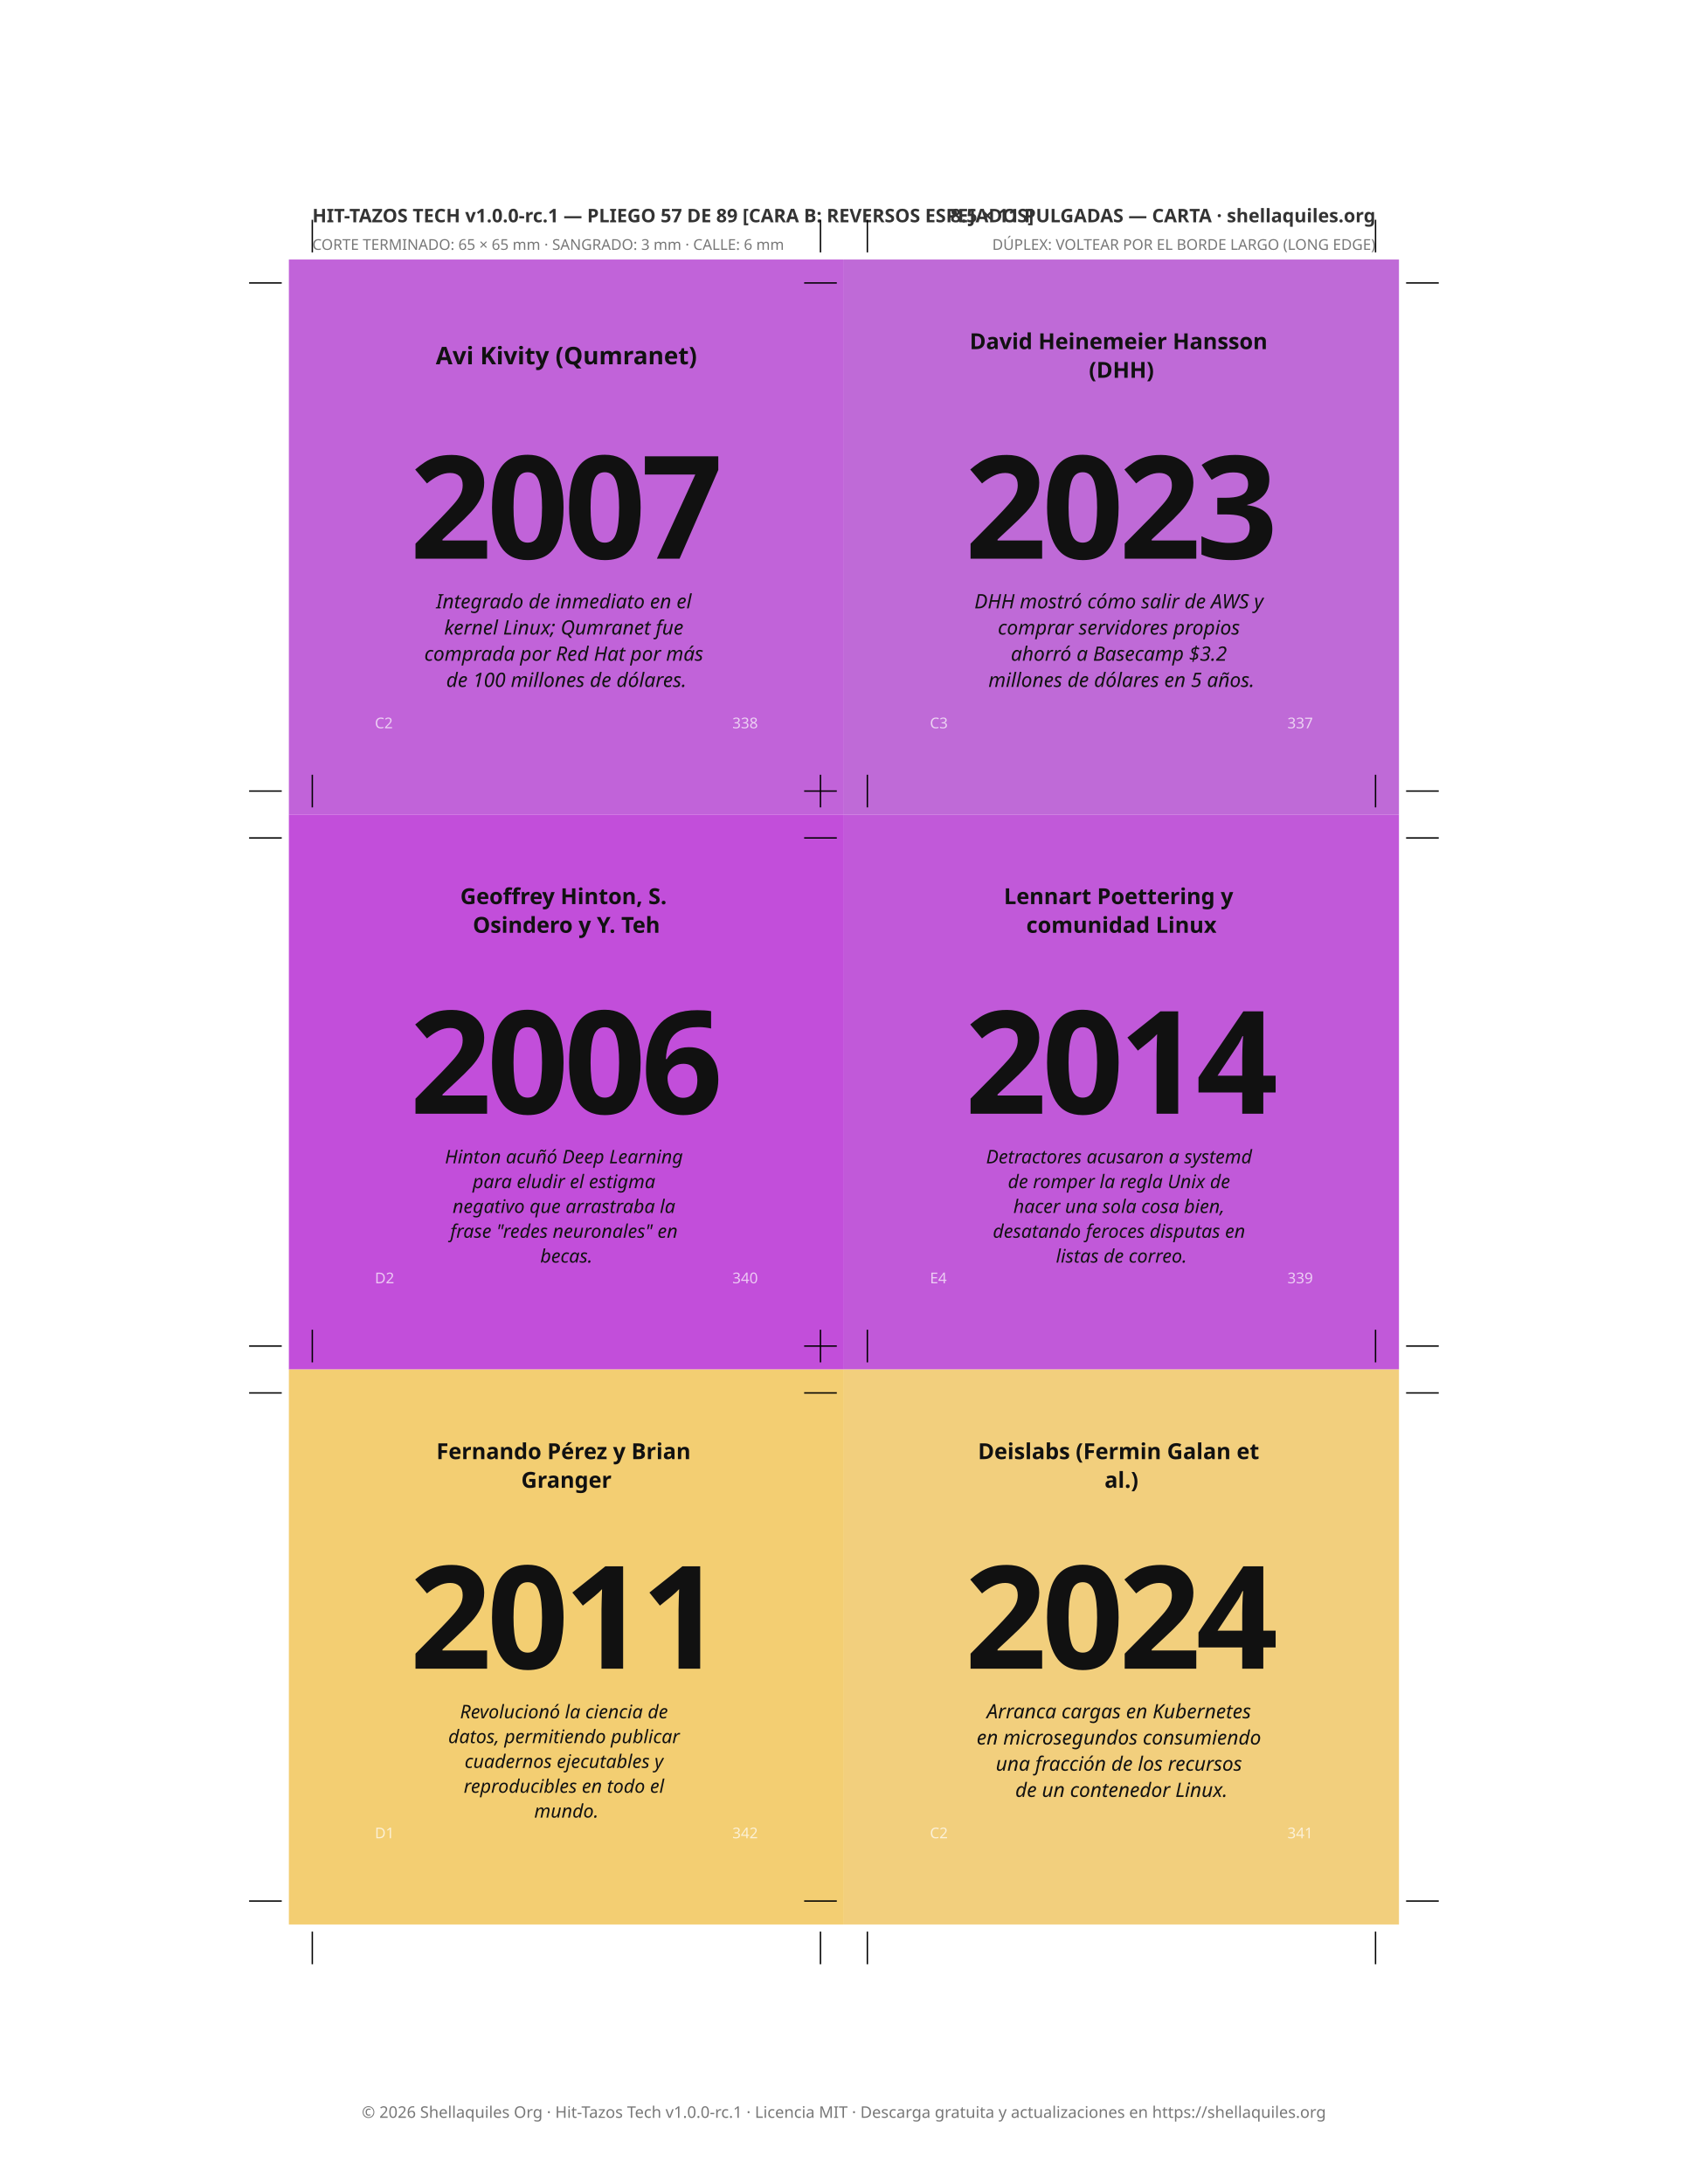
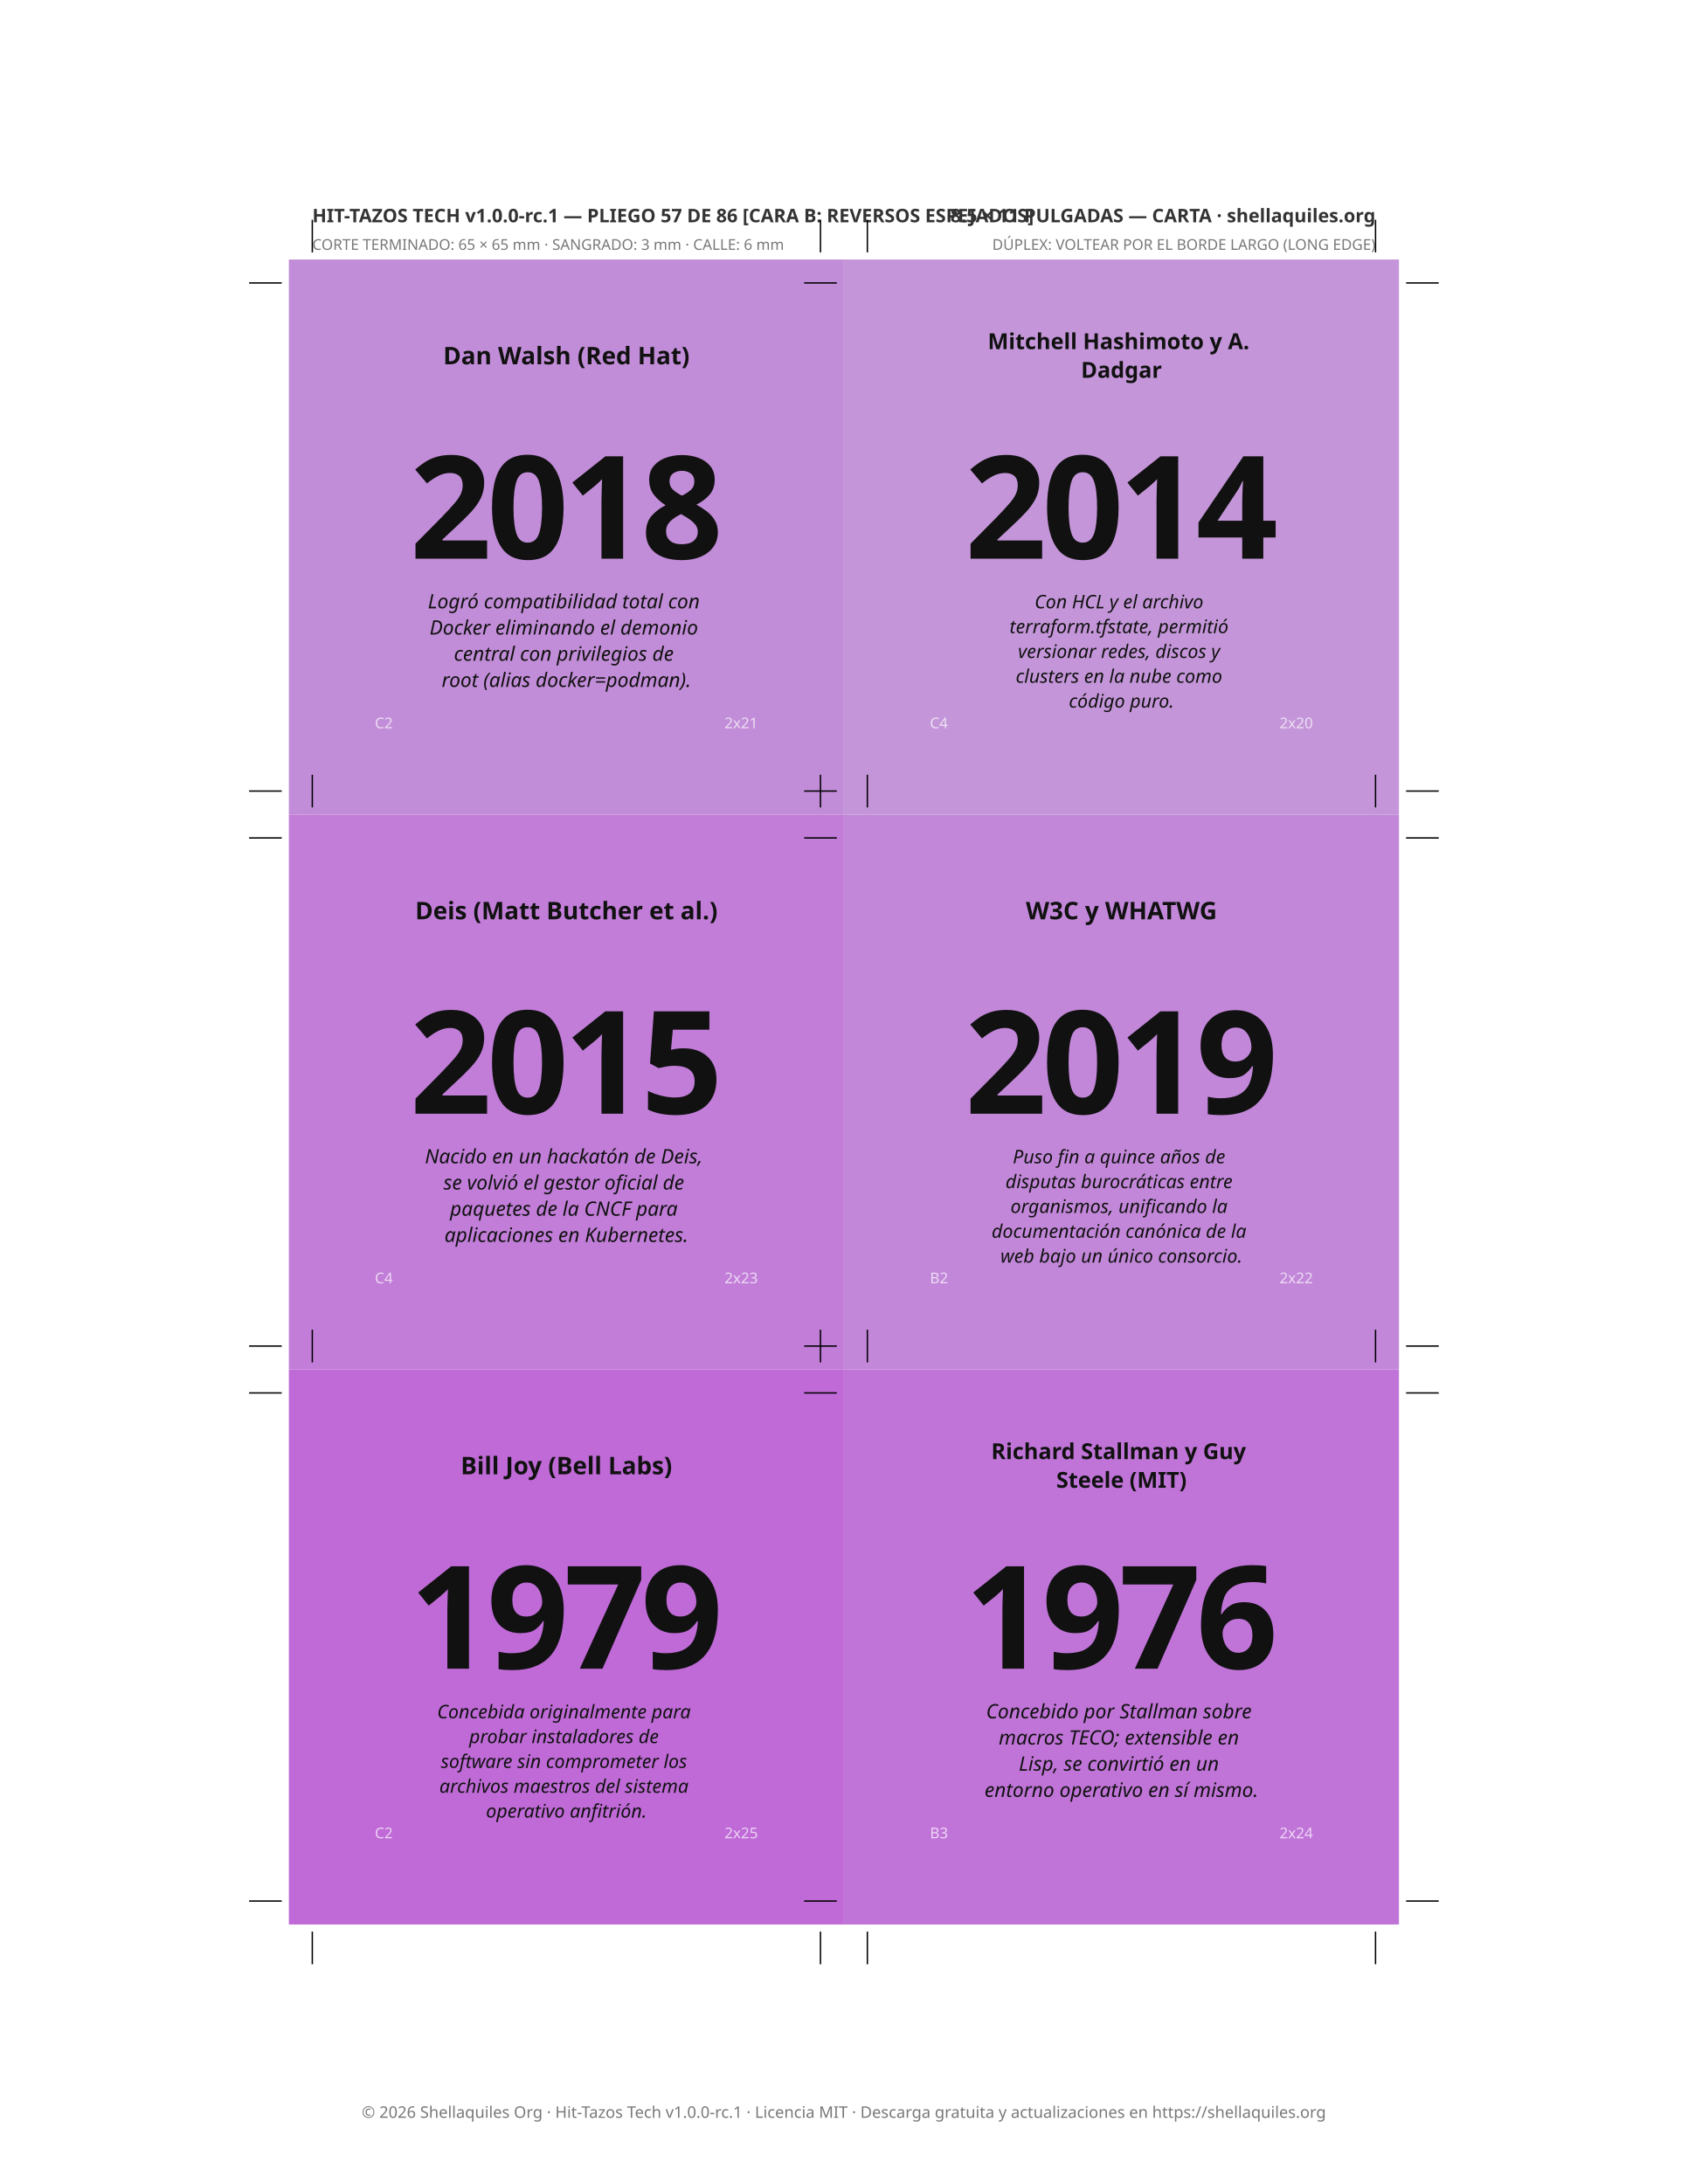
<svg xmlns="http://www.w3.org/2000/svg" width="215.9mm" height="279.4mm" viewBox="0 0 612 792" style="background-color: #ffffff;">
  <g id="encabezado_pliego">
-     <text x="113.24" y="80.61" font-family="'Outfit', sans-serif" font-size="6.8" font-weight="700" fill="#333333">HIT-TAZOS TECH v1.0.0-rc.1 — PLIEGO 57 DE 89 [CARA B: REVERSOS ESPEJADOS]</text>
+     <text x="113.24" y="80.61" font-family="'Outfit', sans-serif" font-size="6.8" font-weight="700" fill="#333333">HIT-TAZOS TECH v1.0.0-rc.1 — PLIEGO 57 DE 86 [CARA B: REVERSOS ESPEJADOS]</text>
    <text x="498.76" y="80.61" font-family="'Outfit', sans-serif" font-size="6.8" font-weight="700" fill="#333333" text-anchor="end">8.5 × 11 PULGADAS — CARTA · shellaquiles.org</text>
    <text x="113.24" y="90.61" font-family="'Outfit', sans-serif" font-size="5.4" font-weight="500" fill="#777777">CORTE TERMINADO: 65 × 65 mm · SANGRADO: 3 mm · CALLE: 6 mm</text>
    <text x="498.76" y="90.61" font-family="'Outfit', sans-serif" font-size="5.4" font-weight="500" fill="#777777" text-anchor="end">DÚPLEX: VOLTEAR POR EL BORDE LARGO (LONG EDGE)</text>
  </g>
  <g id="tarjetas_reverso">
-     <g id="carta_338_reverso">
+     <g id="carta_2_21_reverso">
      <g stroke="#000000" stroke-width="0.5" stroke-linecap="square">
        <line x1="90.57" y1="102.61" x2="101.91" y2="102.61" />
        <line x1="113.24" y1="79.94" x2="113.24" y2="91.28" />
        <line x1="308.83" y1="102.61" x2="320.17" y2="102.61" />
        <line x1="297.50" y1="79.94" x2="297.50" y2="91.28" />
        <line x1="90.57" y1="286.87" x2="101.91" y2="286.87" />
        <line x1="113.24" y1="298.20" x2="113.24" y2="309.54" />
        <line x1="308.83" y1="286.87" x2="320.17" y2="286.87" />
        <line x1="297.50" y1="298.20" x2="297.50" y2="309.54" />
      </g>
-       <rect x="104.74" y="94.11" width="201.26" height="201.26" fill="#c163d9" />
+       <rect x="104.74" y="94.11" width="201.26" height="201.26" fill="#c28dd8" />
      <g transform="translate(113.24, 102.61)">
        <text font-family="'Outfit', sans-serif" font-size="8.8" font-weight="600" fill="#111111" text-anchor="middle">
-           <tspan x="92.13" y="29.5">Avi Kivity (Qumranet)</tspan>
+           <tspan x="92.13" y="29.5">Dan Walsh (Red Hat)</tspan>
        </text>
-         <text x="92.13" y="100" font-family="'Space Grotesk', sans-serif" font-size="52" font-weight="900" letter-spacing="-1.8" fill="#111111" text-anchor="middle">2007</text>
+         <text x="92.13" y="100" font-family="'Space Grotesk', sans-serif" font-size="52" font-weight="900" letter-spacing="-1.8" fill="#111111" text-anchor="middle">2018</text>
        <text font-family="'Outfit', sans-serif" font-size="7.2" font-weight="400" font-style="italic" fill="#111111" text-anchor="middle">
-           <tspan x="92.13" y="118.0">Integrado de inmediato en el</tspan>
-           <tspan x="92.13" y="127.5">kernel Linux; Qumranet fue</tspan>
-           <tspan x="92.13" y="137.0">comprada por Red Hat por más</tspan>
-           <tspan x="92.13" y="146.5">de 100 millones de dólares.</tspan>
+           <tspan x="92.13" y="118.0">Logró compatibilidad total con</tspan>
+           <tspan x="92.13" y="127.5">Docker eliminando el demonio</tspan>
+           <tspan x="92.13" y="137.0">central con privilegios de</tspan>
+           <tspan x="92.13" y="146.5">root (alias docker=podman).</tspan>
        </text>
        <text x="22.68" y="161.5" font-family="'Outfit', sans-serif" font-size="5.4" font-weight="500" fill="rgba(255, 255, 255, 0.7)">C2</text>
-         <text x="161.57" y="161.5" font-family="'Space Grotesk', sans-serif" font-size="5.4" font-weight="500" fill="rgba(255, 255, 255, 0.7)" text-anchor="end">338</text>
+         <text x="161.57" y="161.5" font-family="'Space Grotesk', sans-serif" font-size="5.4" font-weight="500" fill="rgba(255, 255, 255, 0.7)" text-anchor="end">2x21</text>
      </g>
    </g>
-     <g id="carta_337_reverso">
+     <g id="carta_2_20_reverso">
      <g stroke="#000000" stroke-width="0.5" stroke-linecap="square">
        <line x1="291.83" y1="102.61" x2="303.17" y2="102.61" />
        <line x1="314.50" y1="79.94" x2="314.50" y2="91.28" />
        <line x1="510.09" y1="102.61" x2="521.43" y2="102.61" />
        <line x1="498.76" y1="79.94" x2="498.76" y2="91.28" />
        <line x1="291.83" y1="286.87" x2="303.17" y2="286.87" />
        <line x1="314.50" y1="298.20" x2="314.50" y2="309.54" />
        <line x1="510.09" y1="286.87" x2="521.43" y2="286.87" />
        <line x1="498.76" y1="298.20" x2="498.76" y2="309.54" />
      </g>
-       <rect x="306.00" y="94.11" width="201.26" height="201.26" fill="#bf6ad7" />
+       <rect x="306.00" y="94.11" width="201.26" height="201.26" fill="#c496d9" />
      <g transform="translate(314.50, 102.61)">
        <text font-family="'Outfit', sans-serif" font-size="8" font-weight="600" fill="#111111" text-anchor="middle">
-           <tspan x="92.13" y="24">David Heinemeier Hansson</tspan>
-           <tspan x="92.13" y="34.4">(DHH)</tspan>
+           <tspan x="92.13" y="24">Mitchell Hashimoto y A.</tspan>
+           <tspan x="92.13" y="34.4">Dadgar</tspan>
        </text>
-         <text x="92.13" y="100" font-family="'Space Grotesk', sans-serif" font-size="52" font-weight="900" letter-spacing="-1.8" fill="#111111" text-anchor="middle">2023</text>
-         <text font-family="'Outfit', sans-serif" font-size="7.2" font-weight="400" font-style="italic" fill="#111111" text-anchor="middle">
-           <tspan x="92.13" y="118.0">DHH mostró cómo salir de AWS y</tspan>
-           <tspan x="92.13" y="127.5">comprar servidores propios</tspan>
-           <tspan x="92.13" y="137.0">ahorró a Basecamp $3.2</tspan>
-           <tspan x="92.13" y="146.5">millones de dólares en 5 años.</tspan>
+         <text x="92.13" y="100" font-family="'Space Grotesk', sans-serif" font-size="52" font-weight="900" letter-spacing="-1.8" fill="#111111" text-anchor="middle">2014</text>
+         <text font-family="'Outfit', sans-serif" font-size="6.8" font-weight="400" font-style="italic" fill="#111111" text-anchor="middle">
+           <tspan x="92.13" y="118.0">Con HCL y el archivo</tspan>
+           <tspan x="92.13" y="127.0">terraform.tfstate, permitió</tspan>
+           <tspan x="92.13" y="136.0">versionar redes, discos y</tspan>
+           <tspan x="92.13" y="145.0">clusters en la nube como</tspan>
+           <tspan x="92.13" y="154.0">código puro.</tspan>
        </text>
-         <text x="22.68" y="161.5" font-family="'Outfit', sans-serif" font-size="5.4" font-weight="500" fill="rgba(255, 255, 255, 0.7)">C3</text>
-         <text x="161.57" y="161.5" font-family="'Space Grotesk', sans-serif" font-size="5.4" font-weight="500" fill="rgba(255, 255, 255, 0.7)" text-anchor="end">337</text>
+         <text x="22.68" y="161.5" font-family="'Outfit', sans-serif" font-size="5.4" font-weight="500" fill="rgba(255, 255, 255, 0.7)">C4</text>
+         <text x="161.57" y="161.5" font-family="'Space Grotesk', sans-serif" font-size="5.4" font-weight="500" fill="rgba(255, 255, 255, 0.7)" text-anchor="end">2x20</text>
      </g>
    </g>
-     <g id="carta_340_reverso">
+     <g id="carta_2_23_reverso">
      <g stroke="#000000" stroke-width="0.5" stroke-linecap="square">
        <line x1="90.57" y1="303.87" x2="101.91" y2="303.87" />
        <line x1="113.24" y1="281.20" x2="113.24" y2="292.54" />
        <line x1="308.83" y1="303.87" x2="320.17" y2="303.87" />
        <line x1="297.50" y1="281.20" x2="297.50" y2="292.54" />
        <line x1="90.57" y1="488.13" x2="101.91" y2="488.13" />
        <line x1="113.24" y1="499.46" x2="113.24" y2="510.80" />
        <line x1="308.83" y1="488.13" x2="320.17" y2="488.13" />
        <line x1="297.50" y1="499.46" x2="297.50" y2="510.80" />
      </g>
-       <rect x="104.74" y="295.37" width="201.26" height="201.26" fill="#c24eda" />
+       <rect x="104.74" y="295.37" width="201.26" height="201.26" fill="#c17dd8" />
      <g transform="translate(113.24, 303.87)">
-         <text font-family="'Outfit', sans-serif" font-size="8" font-weight="600" fill="#111111" text-anchor="middle">
-           <tspan x="92.13" y="24">Geoffrey Hinton, S.</tspan>
-           <tspan x="92.13" y="34.4">Osindero y Y. Teh</tspan>
+         <text font-family="'Outfit', sans-serif" font-size="8.8" font-weight="600" fill="#111111" text-anchor="middle">
+           <tspan x="92.13" y="29.5">Deis (Matt Butcher et al.)</tspan>
        </text>
-         <text x="92.13" y="100" font-family="'Space Grotesk', sans-serif" font-size="52" font-weight="900" letter-spacing="-1.8" fill="#111111" text-anchor="middle">2006</text>
-         <text font-family="'Outfit', sans-serif" font-size="6.8" font-weight="400" font-style="italic" fill="#111111" text-anchor="middle">
-           <tspan x="92.13" y="118.0">Hinton acuñó Deep Learning</tspan>
-           <tspan x="92.13" y="127.0">para eludir el estigma</tspan>
-           <tspan x="92.13" y="136.0">negativo que arrastraba la</tspan>
-           <tspan x="92.13" y="145.0">frase "redes neuronales" en</tspan>
-           <tspan x="92.13" y="154.0">becas.</tspan>
+         <text x="92.13" y="100" font-family="'Space Grotesk', sans-serif" font-size="52" font-weight="900" letter-spacing="-1.8" fill="#111111" text-anchor="middle">2015</text>
+         <text font-family="'Outfit', sans-serif" font-size="7.2" font-weight="400" font-style="italic" fill="#111111" text-anchor="middle">
+           <tspan x="92.13" y="118.0">Nacido en un hackatón de Deis,</tspan>
+           <tspan x="92.13" y="127.5">se volvió el gestor oficial de</tspan>
+           <tspan x="92.13" y="137.0">paquetes de la CNCF para</tspan>
+           <tspan x="92.13" y="146.5">aplicaciones en Kubernetes.</tspan>
        </text>
-         <text x="22.68" y="161.5" font-family="'Outfit', sans-serif" font-size="5.4" font-weight="500" fill="rgba(255, 255, 255, 0.7)">D2</text>
-         <text x="161.57" y="161.5" font-family="'Space Grotesk', sans-serif" font-size="5.4" font-weight="500" fill="rgba(255, 255, 255, 0.7)" text-anchor="end">340</text>
+         <text x="22.68" y="161.5" font-family="'Outfit', sans-serif" font-size="5.4" font-weight="500" fill="rgba(255, 255, 255, 0.7)">C4</text>
+         <text x="161.57" y="161.5" font-family="'Space Grotesk', sans-serif" font-size="5.4" font-weight="500" fill="rgba(255, 255, 255, 0.7)" text-anchor="end">2x23</text>
      </g>
    </g>
-     <g id="carta_339_reverso">
+     <g id="carta_2_22_reverso">
      <g stroke="#000000" stroke-width="0.5" stroke-linecap="square">
        <line x1="291.83" y1="303.87" x2="303.17" y2="303.87" />
        <line x1="314.50" y1="281.20" x2="314.50" y2="292.54" />
        <line x1="510.09" y1="303.87" x2="521.43" y2="303.87" />
        <line x1="498.76" y1="281.20" x2="498.76" y2="292.54" />
        <line x1="291.83" y1="488.13" x2="303.17" y2="488.13" />
        <line x1="314.50" y1="499.46" x2="314.50" y2="510.80" />
        <line x1="510.09" y1="488.13" x2="521.43" y2="488.13" />
        <line x1="498.76" y1="499.46" x2="498.76" y2="510.80" />
      </g>
-       <rect x="306.00" y="295.37" width="201.26" height="201.26" fill="#c159d9" />
+       <rect x="306.00" y="295.37" width="201.26" height="201.26" fill="#c287d9" />
      <g transform="translate(314.50, 303.87)">
-         <text font-family="'Outfit', sans-serif" font-size="8" font-weight="600" fill="#111111" text-anchor="middle">
-           <tspan x="92.13" y="24">Lennart Poettering y</tspan>
-           <tspan x="92.13" y="34.4">comunidad Linux</tspan>
+         <text font-family="'Outfit', sans-serif" font-size="8.8" font-weight="600" fill="#111111" text-anchor="middle">
+           <tspan x="92.13" y="29.5">W3C y WHATWG</tspan>
        </text>
-         <text x="92.13" y="100" font-family="'Space Grotesk', sans-serif" font-size="52" font-weight="900" letter-spacing="-1.8" fill="#111111" text-anchor="middle">2014</text>
+         <text x="92.13" y="100" font-family="'Space Grotesk', sans-serif" font-size="52" font-weight="900" letter-spacing="-1.8" fill="#111111" text-anchor="middle">2019</text>
        <text font-family="'Outfit', sans-serif" font-size="6.8" font-weight="400" font-style="italic" fill="#111111" text-anchor="middle">
-           <tspan x="92.13" y="118.0">Detractores acusaron a systemd</tspan>
-           <tspan x="92.13" y="127.0">de romper la regla Unix de</tspan>
-           <tspan x="92.13" y="136.0">hacer una sola cosa bien,</tspan>
-           <tspan x="92.13" y="145.0">desatando feroces disputas en</tspan>
-           <tspan x="92.13" y="154.0">listas de correo.</tspan>
+           <tspan x="92.13" y="118.0">Puso fin a quince años de</tspan>
+           <tspan x="92.13" y="127.0">disputas burocráticas entre</tspan>
+           <tspan x="92.13" y="136.0">organismos, unificando la</tspan>
+           <tspan x="92.13" y="145.0">documentación canónica de la</tspan>
+           <tspan x="92.13" y="154.0">web bajo un único consorcio.</tspan>
        </text>
-         <text x="22.68" y="161.5" font-family="'Outfit', sans-serif" font-size="5.4" font-weight="500" fill="rgba(255, 255, 255, 0.7)">E4</text>
-         <text x="161.57" y="161.5" font-family="'Space Grotesk', sans-serif" font-size="5.4" font-weight="500" fill="rgba(255, 255, 255, 0.7)" text-anchor="end">339</text>
+         <text x="22.68" y="161.5" font-family="'Outfit', sans-serif" font-size="5.4" font-weight="500" fill="rgba(255, 255, 255, 0.7)">B2</text>
+         <text x="161.57" y="161.5" font-family="'Space Grotesk', sans-serif" font-size="5.4" font-weight="500" fill="rgba(255, 255, 255, 0.7)" text-anchor="end">2x22</text>
      </g>
    </g>
-     <g id="carta_342_reverso">
+     <g id="carta_2_25_reverso">
      <g stroke="#000000" stroke-width="0.5" stroke-linecap="square">
        <line x1="90.57" y1="505.13" x2="101.91" y2="505.13" />
        <line x1="113.24" y1="482.46" x2="113.24" y2="493.80" />
        <line x1="308.83" y1="505.13" x2="320.17" y2="505.13" />
        <line x1="297.50" y1="482.46" x2="297.50" y2="493.80" />
        <line x1="90.57" y1="689.39" x2="101.91" y2="689.39" />
        <line x1="113.24" y1="700.72" x2="113.24" y2="712.06" />
        <line x1="308.83" y1="689.39" x2="320.17" y2="689.39" />
        <line x1="297.50" y1="700.72" x2="297.50" y2="712.06" />
      </g>
-       <rect x="104.74" y="496.63" width="201.26" height="201.26" fill="#f3ce72" />
+       <rect x="104.74" y="496.63" width="201.26" height="201.26" fill="#bf6ad7" />
      <g transform="translate(113.24, 505.13)">
-         <text font-family="'Outfit', sans-serif" font-size="8" font-weight="600" fill="#111111" text-anchor="middle">
-           <tspan x="92.13" y="24">Fernando Pérez y Brian</tspan>
-           <tspan x="92.13" y="34.4">Granger</tspan>
+         <text font-family="'Outfit', sans-serif" font-size="8.8" font-weight="600" fill="#111111" text-anchor="middle">
+           <tspan x="92.13" y="29.5">Bill Joy (Bell Labs)</tspan>
        </text>
-         <text x="92.13" y="100" font-family="'Space Grotesk', sans-serif" font-size="52" font-weight="900" letter-spacing="-1.8" fill="#111111" text-anchor="middle">2011</text>
+         <text x="92.13" y="100" font-family="'Space Grotesk', sans-serif" font-size="52" font-weight="900" letter-spacing="-1.8" fill="#111111" text-anchor="middle">1979</text>
        <text font-family="'Outfit', sans-serif" font-size="6.8" font-weight="400" font-style="italic" fill="#111111" text-anchor="middle">
-           <tspan x="92.13" y="118.0">Revolucionó la ciencia de</tspan>
-           <tspan x="92.13" y="127.0">datos, permitiendo publicar</tspan>
-           <tspan x="92.13" y="136.0">cuadernos ejecutables y</tspan>
-           <tspan x="92.13" y="145.0">reproducibles en todo el</tspan>
-           <tspan x="92.13" y="154.0">mundo.</tspan>
+           <tspan x="92.13" y="118.0">Concebida originalmente para</tspan>
+           <tspan x="92.13" y="127.0">probar instaladores de</tspan>
+           <tspan x="92.13" y="136.0">software sin comprometer los</tspan>
+           <tspan x="92.13" y="145.0">archivos maestros del sistema</tspan>
+           <tspan x="92.13" y="154.0">operativo anfitrión.</tspan>
        </text>
-         <text x="22.68" y="161.5" font-family="'Outfit', sans-serif" font-size="5.4" font-weight="500" fill="rgba(255, 255, 255, 0.7)">D1</text>
-         <text x="161.57" y="161.5" font-family="'Space Grotesk', sans-serif" font-size="5.4" font-weight="500" fill="rgba(255, 255, 255, 0.7)" text-anchor="end">342</text>
+         <text x="22.68" y="161.5" font-family="'Outfit', sans-serif" font-size="5.4" font-weight="500" fill="rgba(255, 255, 255, 0.7)">C2</text>
+         <text x="161.57" y="161.5" font-family="'Space Grotesk', sans-serif" font-size="5.4" font-weight="500" fill="rgba(255, 255, 255, 0.7)" text-anchor="end">2x25</text>
      </g>
    </g>
-     <g id="carta_341_reverso">
+     <g id="carta_2_24_reverso">
      <g stroke="#000000" stroke-width="0.5" stroke-linecap="square">
        <line x1="291.83" y1="505.13" x2="303.17" y2="505.13" />
        <line x1="314.50" y1="482.46" x2="314.50" y2="493.80" />
        <line x1="510.09" y1="505.13" x2="521.43" y2="505.13" />
        <line x1="498.76" y1="482.46" x2="498.76" y2="493.80" />
        <line x1="291.83" y1="689.39" x2="303.17" y2="689.39" />
        <line x1="314.50" y1="700.72" x2="314.50" y2="712.06" />
        <line x1="510.09" y1="689.39" x2="521.43" y2="689.39" />
        <line x1="498.76" y1="700.72" x2="498.76" y2="712.06" />
      </g>
-       <rect x="306.00" y="496.63" width="201.26" height="201.26" fill="#f2cf7d" />
+       <rect x="306.00" y="496.63" width="201.26" height="201.26" fill="#c074d8" />
      <g transform="translate(314.50, 505.13)">
        <text font-family="'Outfit', sans-serif" font-size="8" font-weight="600" fill="#111111" text-anchor="middle">
-           <tspan x="92.13" y="24">Deislabs (Fermin Galan et</tspan>
-           <tspan x="92.13" y="34.4">al.)</tspan>
+           <tspan x="92.13" y="24">Richard Stallman y Guy</tspan>
+           <tspan x="92.13" y="34.4">Steele (MIT)</tspan>
        </text>
-         <text x="92.13" y="100" font-family="'Space Grotesk', sans-serif" font-size="52" font-weight="900" letter-spacing="-1.8" fill="#111111" text-anchor="middle">2024</text>
+         <text x="92.13" y="100" font-family="'Space Grotesk', sans-serif" font-size="52" font-weight="900" letter-spacing="-1.8" fill="#111111" text-anchor="middle">1976</text>
        <text font-family="'Outfit', sans-serif" font-size="7.2" font-weight="400" font-style="italic" fill="#111111" text-anchor="middle">
-           <tspan x="92.13" y="118.0">Arranca cargas en Kubernetes</tspan>
-           <tspan x="92.13" y="127.5">en microsegundos consumiendo</tspan>
-           <tspan x="92.13" y="137.0">una fracción de los recursos</tspan>
-           <tspan x="92.13" y="146.5">de un contenedor Linux.</tspan>
+           <tspan x="92.13" y="118.0">Concebido por Stallman sobre</tspan>
+           <tspan x="92.13" y="127.5">macros TECO; extensible en</tspan>
+           <tspan x="92.13" y="137.0">Lisp, se convirtió en un</tspan>
+           <tspan x="92.13" y="146.5">entorno operativo en sí mismo.</tspan>
        </text>
-         <text x="22.68" y="161.5" font-family="'Outfit', sans-serif" font-size="5.4" font-weight="500" fill="rgba(255, 255, 255, 0.7)">C2</text>
-         <text x="161.57" y="161.5" font-family="'Space Grotesk', sans-serif" font-size="5.4" font-weight="500" fill="rgba(255, 255, 255, 0.7)" text-anchor="end">341</text>
+         <text x="22.68" y="161.5" font-family="'Outfit', sans-serif" font-size="5.4" font-weight="500" fill="rgba(255, 255, 255, 0.7)">B3</text>
+         <text x="161.57" y="161.5" font-family="'Space Grotesk', sans-serif" font-size="5.4" font-weight="500" fill="rgba(255, 255, 255, 0.7)" text-anchor="end">2x24</text>
      </g>
    </g>
  </g>
  <g id="pie_pliego">
    <text x="306.00" y="768.00" font-family="'Outfit', sans-serif" font-size="5.8" font-weight="500" fill="#777777" text-anchor="middle">© 2026 Shellaquiles Org · Hit-Tazos Tech v1.0.0-rc.1 · Licencia MIT · Descarga gratuita y actualizaciones en https://shellaquiles.org</text>
  </g>
</svg>
